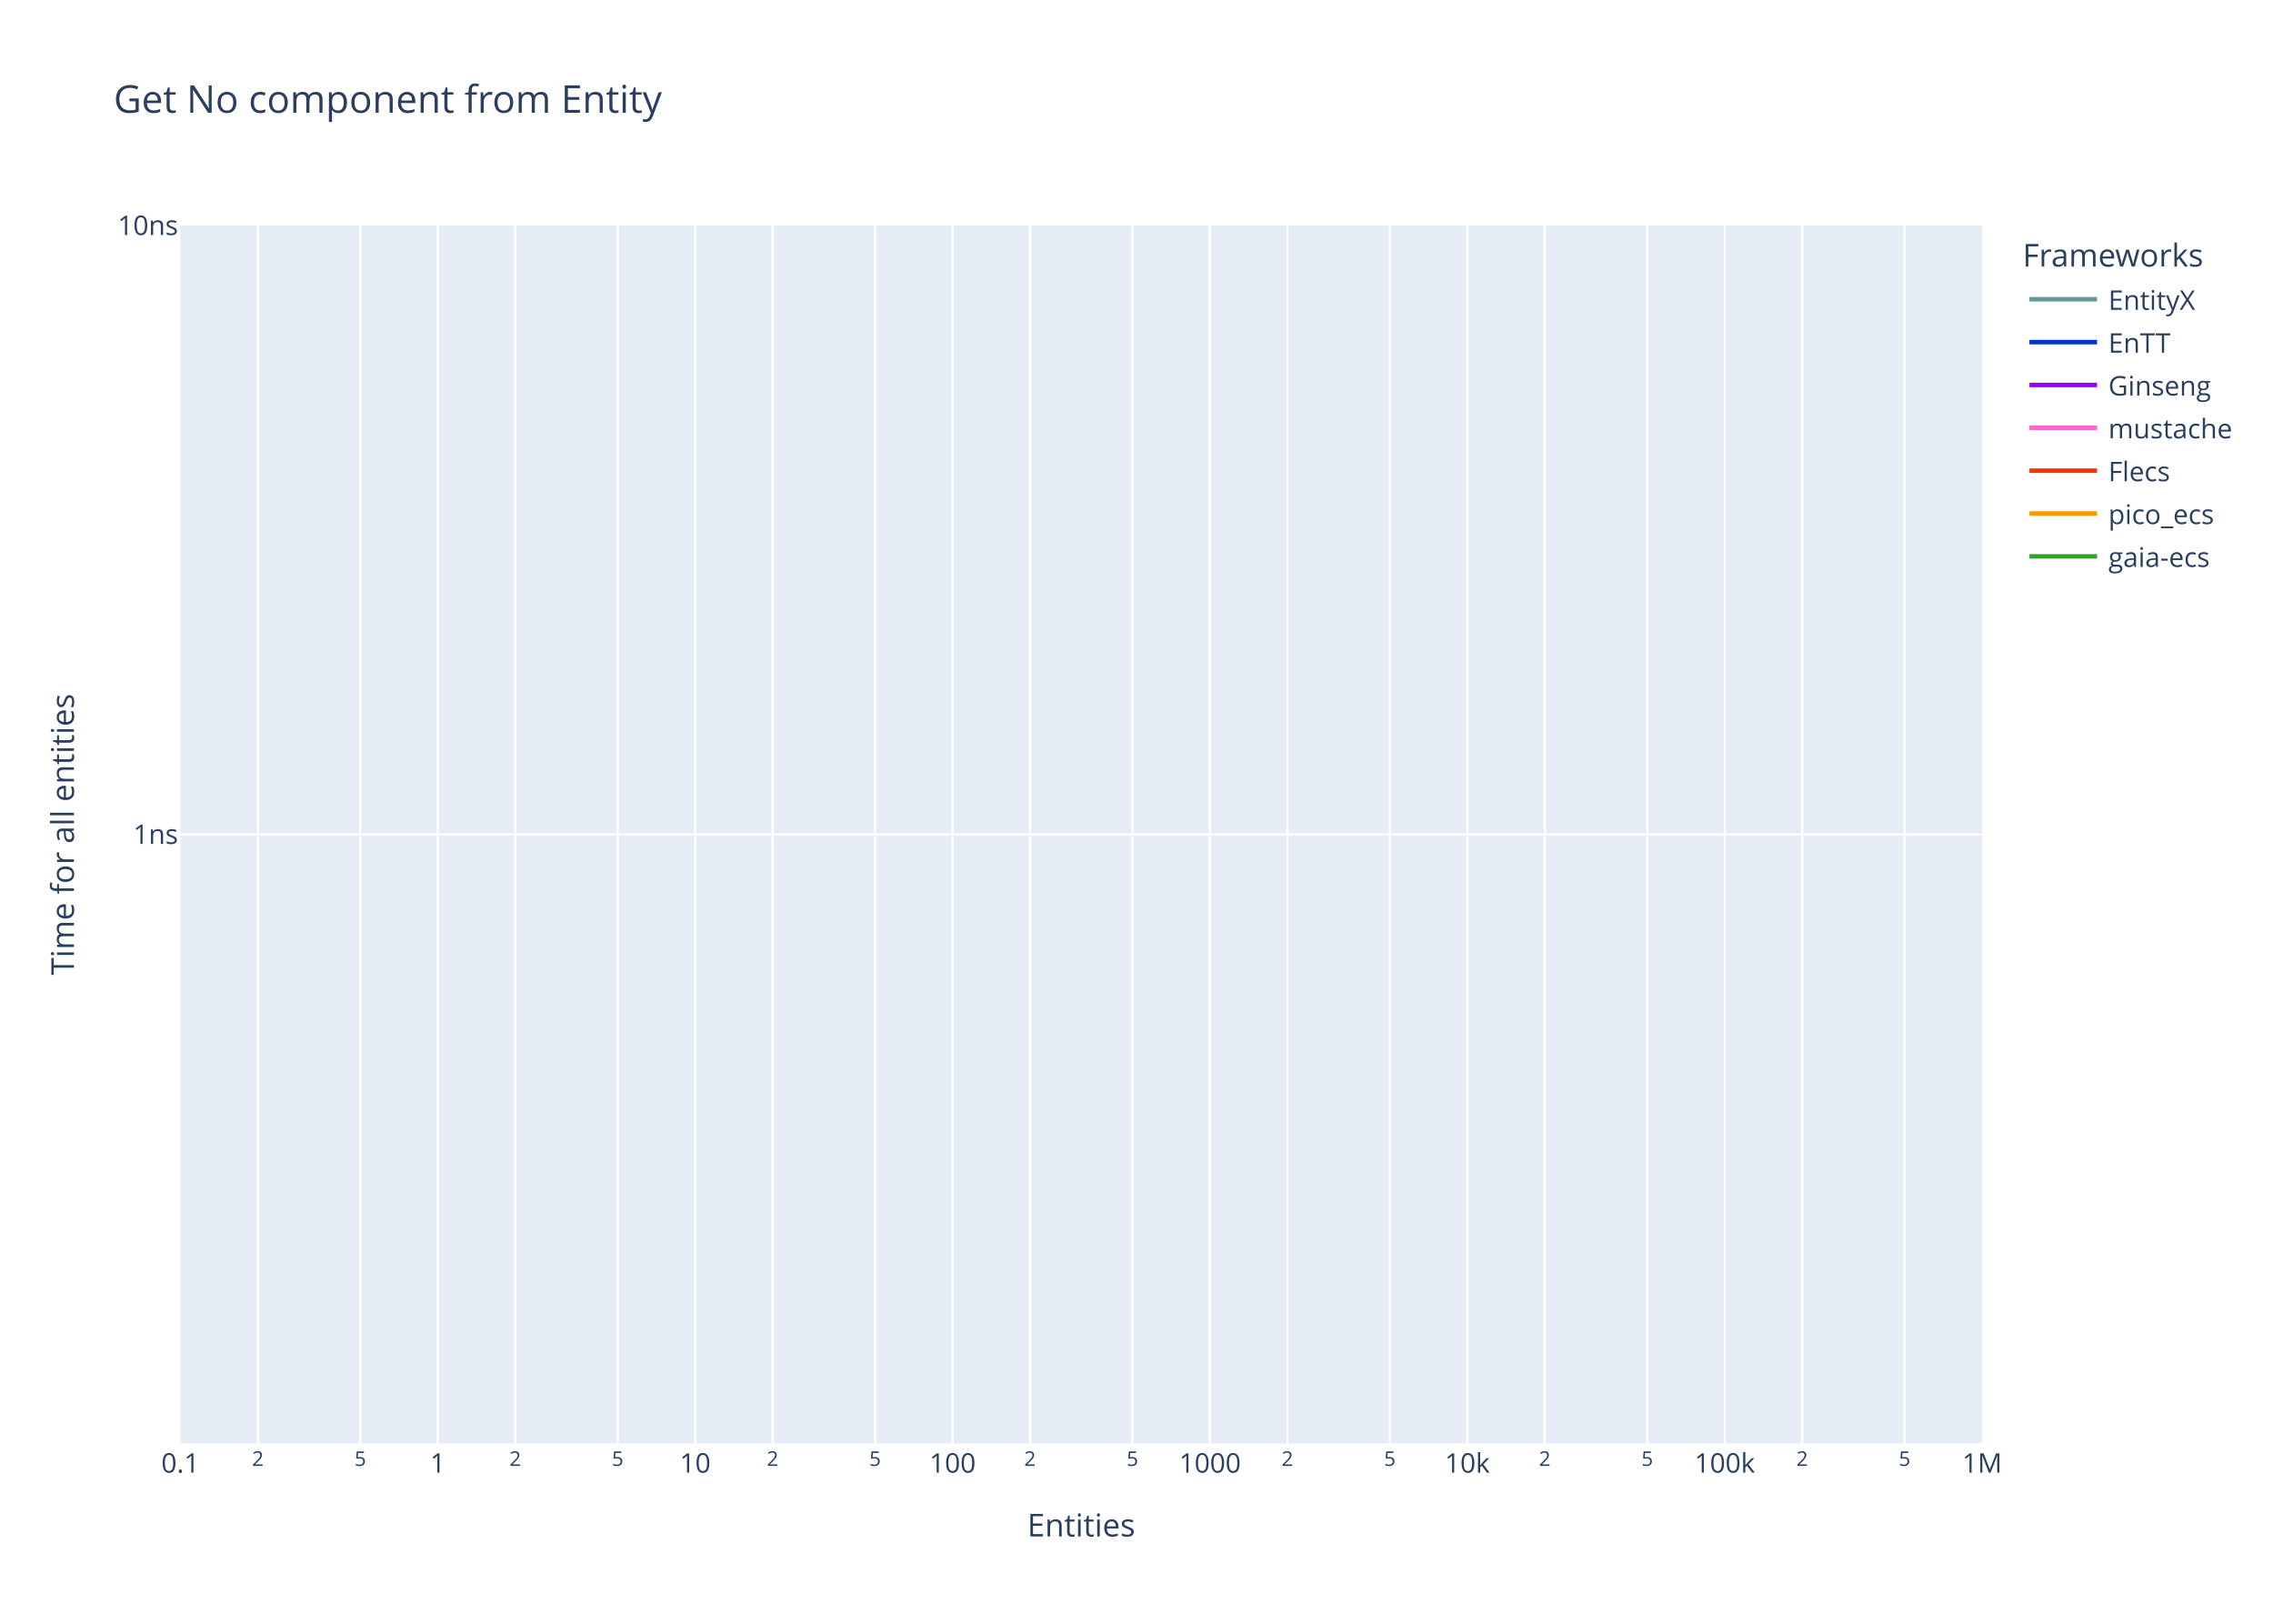
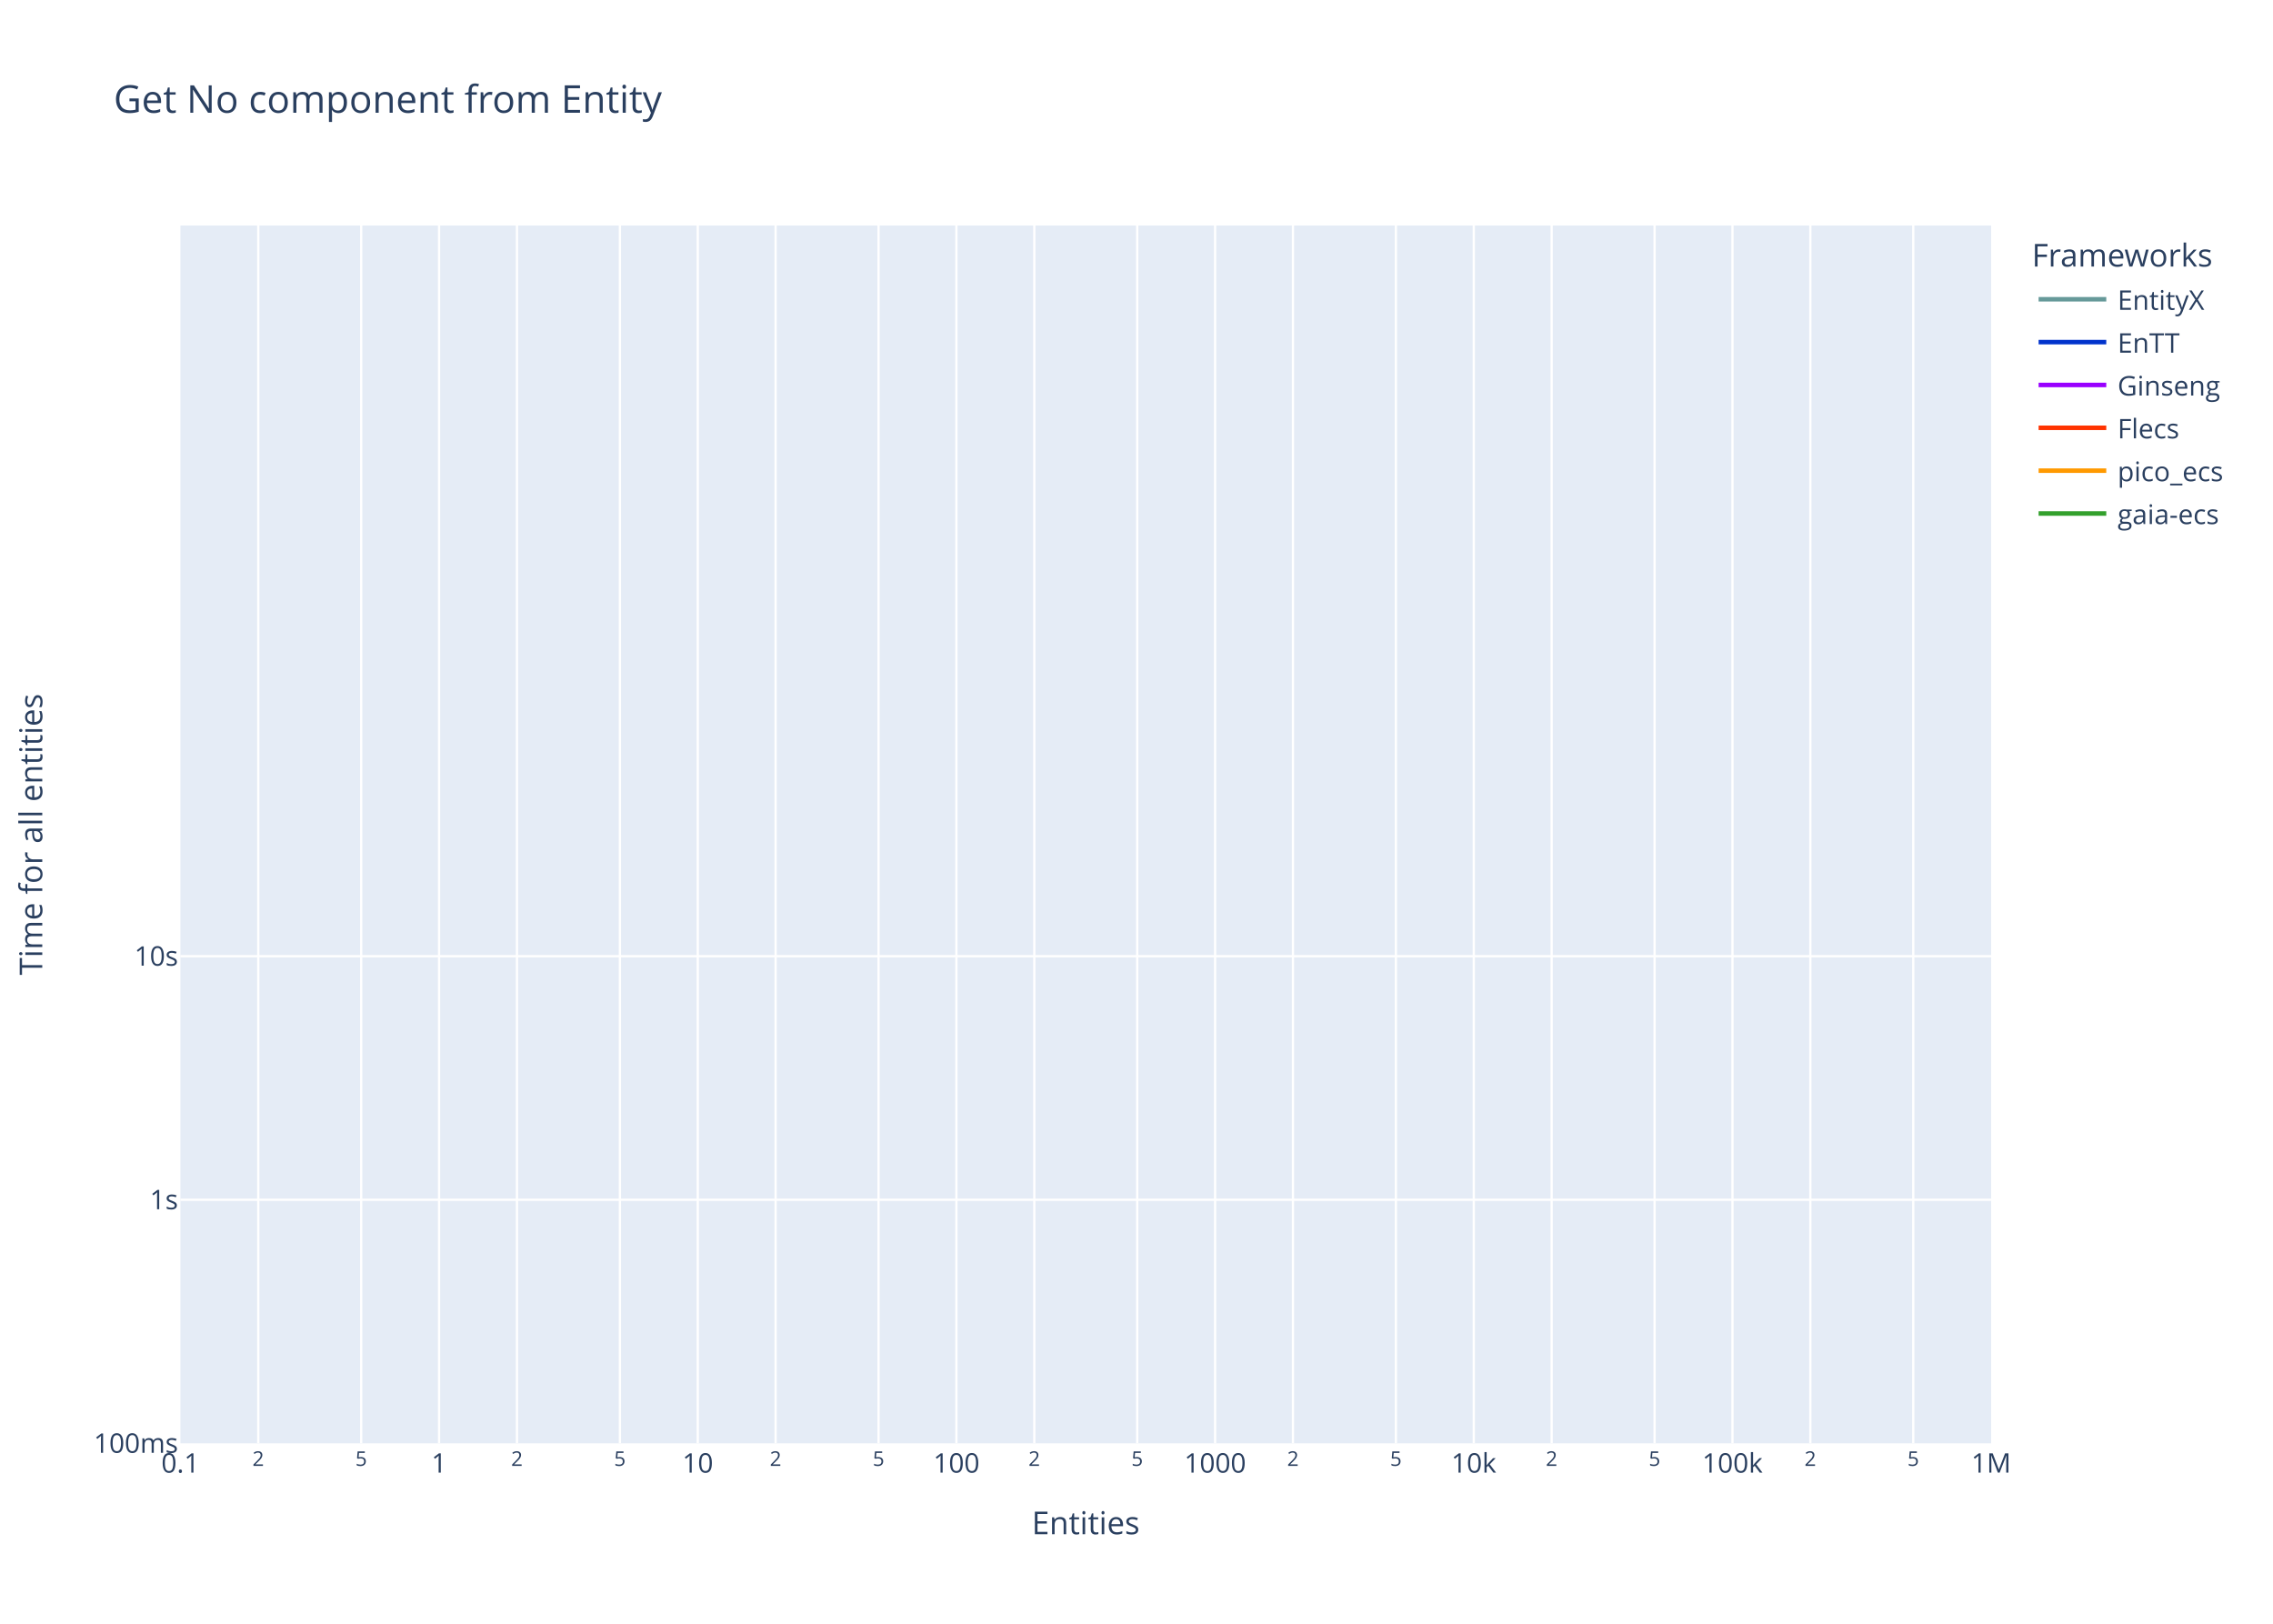
<svg xmlns="http://www.w3.org/2000/svg" class="main-svg" width="1008" height="720" style="" viewBox="0 0 1008 720">
  <rect x="0" y="0" width="1008" height="720" style="fill: rgb(255, 255, 255); fill-opacity: 1;" />
-   <defs id="defs-3f9dbc">
+   <defs id="defs-de3684">
    <g class="clips">
-       <clipPath id="clip3f9dbcxyplot" class="plotclip">
-         <rect width="799" height="540" />
+       <clipPath id="clipde3684xyplot" class="plotclip">
+         <rect width="803" height="540" />
      </clipPath>
-       <clipPath class="axesclip" id="clip3f9dbcx">
-         <rect x="80" y="0" width="799" height="720" />
+       <clipPath class="axesclip" id="clipde3684x">
+         <rect x="80" y="0" width="803" height="720" />
      </clipPath>
-       <clipPath class="axesclip" id="clip3f9dbcy">
+       <clipPath class="axesclip" id="clipde3684y">
        <rect x="0" y="100" width="1008" height="540" />
      </clipPath>
-       <clipPath class="axesclip" id="clip3f9dbcxy">
-         <rect x="80" y="100" width="799" height="540" />
+       <clipPath class="axesclip" id="clipde3684xy">
+         <rect x="80" y="100" width="803" height="540" />
      </clipPath>
    </g>
    <g class="gradients" />
    <g class="patterns" />
  </defs>
  <g class="bglayer">
-     <rect class="bg" x="80" y="100" width="799" height="540" style="fill: rgb(229, 236, 246); fill-opacity: 1; stroke-width: 0;" />
+     <rect class="bg" x="80" y="100" width="803" height="540" style="fill: rgb(229, 236, 246); fill-opacity: 1; stroke-width: 0;" />
  </g>
  <g class="layer-below">
    <g class="imagelayer" />
    <g class="shapelayer" />
  </g>
  <g class="cartesianlayer">
    <g class="subplot xy">
      <g class="layer-subplot">
        <g class="shapelayer" />
        <g class="imagelayer" />
      </g>
      <g class="minor-gridlayer">
        <g class="x" />
        <g class="y" />
      </g>
      <g class="gridlayer">
        <g class="x">
-           <path class="xgrid crisp" transform="translate(114.36,0)" d="M0,100v540" style="stroke: rgb(255, 255, 255); stroke-opacity: 1; stroke-width: 1px;" />
-           <path class="xgrid crisp" transform="translate(159.78,0)" d="M0,100v540" style="stroke: rgb(255, 255, 255); stroke-opacity: 1; stroke-width: 1px;" />
-           <path class="xgrid crisp" transform="translate(194.14,0)" d="M0,100v540" style="stroke: rgb(255, 255, 255); stroke-opacity: 1; stroke-width: 1px;" />
-           <path class="xgrid crisp" transform="translate(228.5,0)" d="M0,100v540" style="stroke: rgb(255, 255, 255); stroke-opacity: 1; stroke-width: 1px;" />
-           <path class="xgrid crisp" transform="translate(273.93,0)" d="M0,100v540" style="stroke: rgb(255, 255, 255); stroke-opacity: 1; stroke-width: 1px;" />
-           <path class="xgrid crisp" transform="translate(308.29,0)" d="M0,100v540" style="stroke: rgb(255, 255, 255); stroke-opacity: 1; stroke-width: 1px;" />
-           <path class="xgrid crisp" transform="translate(342.65,0)" d="M0,100v540" style="stroke: rgb(255, 255, 255); stroke-opacity: 1; stroke-width: 1px;" />
-           <path class="xgrid crisp" transform="translate(388.07,0)" d="M0,100v540" style="stroke: rgb(255, 255, 255); stroke-opacity: 1; stroke-width: 1px;" />
-           <path class="xgrid crisp" transform="translate(422.43,0)" d="M0,100v540" style="stroke: rgb(255, 255, 255); stroke-opacity: 1; stroke-width: 1px;" />
-           <path class="xgrid crisp" transform="translate(456.79,0)" d="M0,100v540" style="stroke: rgb(255, 255, 255); stroke-opacity: 1; stroke-width: 1px;" />
-           <path class="xgrid crisp" transform="translate(502.21,0)" d="M0,100v540" style="stroke: rgb(255, 255, 255); stroke-opacity: 1; stroke-width: 1px;" />
-           <path class="xgrid crisp" transform="translate(536.57,0)" d="M0,100v540" style="stroke: rgb(255, 255, 255); stroke-opacity: 1; stroke-width: 1px;" />
-           <path class="xgrid crisp" transform="translate(570.93,0)" d="M0,100v540" style="stroke: rgb(255, 255, 255); stroke-opacity: 1; stroke-width: 1px;" />
-           <path class="xgrid crisp" transform="translate(616.35,0)" d="M0,100v540" style="stroke: rgb(255, 255, 255); stroke-opacity: 1; stroke-width: 1px;" />
-           <path class="xgrid crisp" transform="translate(650.71,0)" d="M0,100v540" style="stroke: rgb(255, 255, 255); stroke-opacity: 1; stroke-width: 1px;" />
-           <path class="xgrid crisp" transform="translate(685.07,0)" d="M0,100v540" style="stroke: rgb(255, 255, 255); stroke-opacity: 1; stroke-width: 1px;" />
-           <path class="xgrid crisp" transform="translate(730.5,0)" d="M0,100v540" style="stroke: rgb(255, 255, 255); stroke-opacity: 1; stroke-width: 1px;" />
-           <path class="xgrid crisp" transform="translate(764.86,0)" d="M0,100v540" style="stroke: rgb(255, 255, 255); stroke-opacity: 1; stroke-width: 1px;" />
-           <path class="xgrid crisp" transform="translate(799.22,0)" d="M0,100v540" style="stroke: rgb(255, 255, 255); stroke-opacity: 1; stroke-width: 1px;" />
-           <path class="xgrid crisp" transform="translate(844.64,0)" d="M0,100v540" style="stroke: rgb(255, 255, 255); stroke-opacity: 1; stroke-width: 1px;" />
+           <path class="xgrid crisp" transform="translate(114.53,0)" d="M0,100v540" style="stroke: rgb(255, 255, 255); stroke-opacity: 1; stroke-width: 1px;" />
+           <path class="xgrid crisp" transform="translate(160.18,0)" d="M0,100v540" style="stroke: rgb(255, 255, 255); stroke-opacity: 1; stroke-width: 1px;" />
+           <path class="xgrid crisp" transform="translate(194.71,0)" d="M0,100v540" style="stroke: rgb(255, 255, 255); stroke-opacity: 1; stroke-width: 1px;" />
+           <path class="xgrid crisp" transform="translate(229.25,0)" d="M0,100v540" style="stroke: rgb(255, 255, 255); stroke-opacity: 1; stroke-width: 1px;" />
+           <path class="xgrid crisp" transform="translate(274.9,0)" d="M0,100v540" style="stroke: rgb(255, 255, 255); stroke-opacity: 1; stroke-width: 1px;" />
+           <path class="xgrid crisp" transform="translate(309.43,0)" d="M0,100v540" style="stroke: rgb(255, 255, 255); stroke-opacity: 1; stroke-width: 1px;" />
+           <path class="xgrid crisp" transform="translate(343.96,0)" d="M0,100v540" style="stroke: rgb(255, 255, 255); stroke-opacity: 1; stroke-width: 1px;" />
+           <path class="xgrid crisp" transform="translate(389.61,0)" d="M0,100v540" style="stroke: rgb(255, 255, 255); stroke-opacity: 1; stroke-width: 1px;" />
+           <path class="xgrid crisp" transform="translate(424.14,0)" d="M0,100v540" style="stroke: rgb(255, 255, 255); stroke-opacity: 1; stroke-width: 1px;" />
+           <path class="xgrid crisp" transform="translate(458.68,0)" d="M0,100v540" style="stroke: rgb(255, 255, 255); stroke-opacity: 1; stroke-width: 1px;" />
+           <path class="xgrid crisp" transform="translate(504.32,0)" d="M0,100v540" style="stroke: rgb(255, 255, 255); stroke-opacity: 1; stroke-width: 1px;" />
+           <path class="xgrid crisp" transform="translate(538.86,0)" d="M0,100v540" style="stroke: rgb(255, 255, 255); stroke-opacity: 1; stroke-width: 1px;" />
+           <path class="xgrid crisp" transform="translate(573.39,0)" d="M0,100v540" style="stroke: rgb(255, 255, 255); stroke-opacity: 1; stroke-width: 1px;" />
+           <path class="xgrid crisp" transform="translate(619.04,0)" d="M0,100v540" style="stroke: rgb(255, 255, 255); stroke-opacity: 1; stroke-width: 1px;" />
+           <path class="xgrid crisp" transform="translate(653.57,0)" d="M0,100v540" style="stroke: rgb(255, 255, 255); stroke-opacity: 1; stroke-width: 1px;" />
+           <path class="xgrid crisp" transform="translate(688.1,0)" d="M0,100v540" style="stroke: rgb(255, 255, 255); stroke-opacity: 1; stroke-width: 1px;" />
+           <path class="xgrid crisp" transform="translate(733.75,0)" d="M0,100v540" style="stroke: rgb(255, 255, 255); stroke-opacity: 1; stroke-width: 1px;" />
+           <path class="xgrid crisp" transform="translate(768.29,0)" d="M0,100v540" style="stroke: rgb(255, 255, 255); stroke-opacity: 1; stroke-width: 1px;" />
+           <path class="xgrid crisp" transform="translate(802.82,0)" d="M0,100v540" style="stroke: rgb(255, 255, 255); stroke-opacity: 1; stroke-width: 1px;" />
+           <path class="xgrid crisp" transform="translate(848.47,0)" d="M0,100v540" style="stroke: rgb(255, 255, 255); stroke-opacity: 1; stroke-width: 1px;" />
        </g>
        <g class="y">
-           <path class="ygrid crisp" transform="translate(0,370)" d="M80,0h799" style="stroke: rgb(255, 255, 255); stroke-opacity: 1; stroke-width: 1px;" />
+           <path class="ygrid crisp" transform="translate(0,532)" d="M80,0h803" style="stroke: rgb(255, 255, 255); stroke-opacity: 1; stroke-width: 1px;" />
+           <path class="ygrid crisp" transform="translate(0,424)" d="M80,0h803" style="stroke: rgb(255, 255, 255); stroke-opacity: 1; stroke-width: 1px;" />
        </g>
      </g>
      <g class="zerolinelayer" />
      <g class="layer-between">
        <g class="shapelayer" />
        <g class="imagelayer" />
      </g>
      <path class="xlines-below" />
      <path class="ylines-below" />
      <g class="overlines-below" />
      <g class="xaxislayer-below" />
      <g class="yaxislayer-below" />
      <g class="overaxes-below" />
      <g class="overplot">
-         <g class="xy" transform="translate(80,100)" clip-path="url(#clip3f9dbcxyplot)">
+         <g class="xy" transform="translate(80,100)" clip-path="url(#clipde3684xyplot)">
          <g class="scatterlayer mlayer">
-             <g class="trace scatter trace23374c" style="stroke-miterlimit: 2; opacity: 1;">
-               <g class="fills" />
-               <g class="errorbars" />
-               <g class="lines">
-                 <path class="js-line" d="M-15980,11340" style="vector-effect: none; fill: none; stroke: rgb(102, 153, 153); stroke-opacity: 1; stroke-width: 2px; opacity: 1;" />
-               </g>
-               <g class="points" />
-               <g class="text" />
-             </g>
-             <g class="trace scatter trace84aa72" style="stroke-miterlimit: 2; opacity: 1;">
-               <g class="fills" />
-               <g class="errorbars" />
-               <g class="lines">
-                 <path class="js-line" d="M-15980,11340" style="vector-effect: none; fill: none; stroke: rgb(0, 51, 204); stroke-opacity: 1; stroke-width: 2px; opacity: 1;" />
-               </g>
-               <g class="points" />
-               <g class="text" />
-             </g>
-             <g class="trace scatter trace95bffe" style="stroke-miterlimit: 2; opacity: 1;">
-               <g class="fills" />
-               <g class="errorbars" />
-               <g class="lines">
-                 <path class="js-line" d="M-15980,11340" style="vector-effect: none; fill: none; stroke: rgb(153, 0, 255); stroke-opacity: 1; stroke-width: 2px; opacity: 1;" />
-               </g>
-               <g class="points" />
-               <g class="text" />
-             </g>
-             <g class="trace scatter trace3b03df" style="stroke-miterlimit: 2; opacity: 1;">
-               <g class="fills" />
-               <g class="errorbars" />
-               <g class="lines">
-                 <path class="js-line" d="M-15980,11340" style="vector-effect: none; fill: none; stroke: rgb(255, 102, 204); stroke-opacity: 1; stroke-width: 2px; opacity: 1;" />
-               </g>
-               <g class="points" />
-               <g class="text" />
-             </g>
-             <g class="trace scatter trace8acb43" style="stroke-miterlimit: 2; opacity: 1;">
-               <g class="fills" />
-               <g class="errorbars" />
-               <g class="lines">
-                 <path class="js-line" d="M-15980,270" style="vector-effect: none; fill: none; stroke: rgb(255, 51, 0); stroke-opacity: 1; stroke-width: 2px; opacity: 1;" />
-               </g>
-               <g class="points" />
-               <g class="text" />
-             </g>
-             <g class="trace scatter trace0d5952" style="stroke-miterlimit: 2; opacity: 1;">
-               <g class="fills" />
-               <g class="errorbars" />
-               <g class="lines">
-                 <path class="js-line" d="M-15980,11340" style="vector-effect: none; fill: none; stroke: rgb(255, 153, 0); stroke-opacity: 1; stroke-width: 2px; opacity: 1;" />
-               </g>
-               <g class="points" />
-               <g class="text" />
-             </g>
-             <g class="trace scatter tracebe461f" style="stroke-miterlimit: 2; opacity: 1;">
-               <g class="fills" />
-               <g class="errorbars" />
-               <g class="lines">
-                 <path class="js-line" d="M-15980,11340" style="vector-effect: none; fill: none; stroke: rgb(51, 160, 44); stroke-opacity: 1; stroke-width: 2px; opacity: 1;" />
+             <g class="trace scatter traceca491d" style="stroke-miterlimit: 2; opacity: 1;">
+               <g class="fills" />
+               <g class="errorbars" />
+               <g class="lines">
+                 <path class="js-line" d="M-16060,11340" style="vector-effect: none; fill: none; stroke: rgb(102, 153, 153); stroke-opacity: 1; stroke-width: 2px; opacity: 1;" />
+               </g>
+               <g class="points" />
+               <g class="text" />
+             </g>
+             <g class="trace scatter trace3cd8db" style="stroke-miterlimit: 2; opacity: 1;">
+               <g class="fills" />
+               <g class="errorbars" />
+               <g class="lines">
+                 <path class="js-line" d="M-16060,11340" style="vector-effect: none; fill: none; stroke: rgb(0, 51, 204); stroke-opacity: 1; stroke-width: 2px; opacity: 1;" />
+               </g>
+               <g class="points" />
+               <g class="text" />
+             </g>
+             <g class="trace scatter trace4838db" style="stroke-miterlimit: 2; opacity: 1;">
+               <g class="fills" />
+               <g class="errorbars" />
+               <g class="lines">
+                 <path class="js-line" d="M-16060,11340" style="vector-effect: none; fill: none; stroke: rgb(153, 0, 255); stroke-opacity: 1; stroke-width: 2px; opacity: 1;" />
+               </g>
+               <g class="points" />
+               <g class="text" />
+             </g>
+             <g class="trace scatter tracee33ad5" style="stroke-miterlimit: 2; opacity: 1;">
+               <g class="fills" />
+               <g class="errorbars" />
+               <g class="lines">
+                 <path class="js-line" d="M-16060,11340" style="vector-effect: none; fill: none; stroke: rgb(255, 51, 0); stroke-opacity: 1; stroke-width: 2px; opacity: 1;" />
+               </g>
+               <g class="points" />
+               <g class="text" />
+             </g>
+             <g class="trace scatter trace681f4d" style="stroke-miterlimit: 2; opacity: 1;">
+               <g class="fills" />
+               <g class="errorbars" />
+               <g class="lines">
+                 <path class="js-line" d="M-16060,11340" style="vector-effect: none; fill: none; stroke: rgb(255, 153, 0); stroke-opacity: 1; stroke-width: 2px; opacity: 1;" />
+               </g>
+               <g class="points" />
+               <g class="text" />
+             </g>
+             <g class="trace scatter trace7f3943" style="stroke-miterlimit: 2; opacity: 1;">
+               <g class="fills" />
+               <g class="errorbars" />
+               <g class="lines">
+                 <path class="js-line" d="M-16060,11340" style="vector-effect: none; fill: none; stroke: rgb(51, 160, 44); stroke-opacity: 1; stroke-width: 2px; opacity: 1;" />
              </g>
              <g class="points" />
              <g class="text" />
            </g>
          </g>
        </g>
      </g>
      <path class="xlines-above crisp" d="M0,0" style="fill: none;" />
      <path class="ylines-above crisp" d="M0,0" style="fill: none;" />
      <g class="overlines-above" />
      <g class="xaxislayer-above">
        <g class="xtick">
          <text text-anchor="middle" x="0" y="653" transform="translate(80,0)" style="font-family: 'Open Sans', verdana, arial, sans-serif; font-size: 12px; fill: rgb(42, 63, 95); fill-opacity: 1; white-space: pre; opacity: 1;">0.1</text>
        </g>
        <g class="xtick">
-           <text text-anchor="middle" x="0" y="650" style="font-family: 'Open Sans', verdana, arial, sans-serif; font-size: 9px; fill: rgb(42, 63, 95); fill-opacity: 1; white-space: pre; opacity: 1;" transform="translate(114.36,0)">2</text>
-         </g>
-         <g class="xtick">
-           <text text-anchor="middle" x="0" y="650" style="font-family: 'Open Sans', verdana, arial, sans-serif; font-size: 9px; fill: rgb(42, 63, 95); fill-opacity: 1; white-space: pre; opacity: 1;" transform="translate(159.78,0)">5</text>
-         </g>
-         <g class="xtick">
-           <text text-anchor="middle" x="0" y="653" style="font-family: 'Open Sans', verdana, arial, sans-serif; font-size: 12px; fill: rgb(42, 63, 95); fill-opacity: 1; white-space: pre; opacity: 1;" transform="translate(194.14,0)">1</text>
-         </g>
-         <g class="xtick">
-           <text text-anchor="middle" x="0" y="650" style="font-family: 'Open Sans', verdana, arial, sans-serif; font-size: 9px; fill: rgb(42, 63, 95); fill-opacity: 1; white-space: pre; opacity: 1;" transform="translate(228.5,0)">2</text>
-         </g>
-         <g class="xtick">
-           <text text-anchor="middle" x="0" y="650" style="font-family: 'Open Sans', verdana, arial, sans-serif; font-size: 9px; fill: rgb(42, 63, 95); fill-opacity: 1; white-space: pre; opacity: 1;" transform="translate(273.93,0)">5</text>
-         </g>
-         <g class="xtick">
-           <text text-anchor="middle" x="0" y="653" style="font-family: 'Open Sans', verdana, arial, sans-serif; font-size: 12px; fill: rgb(42, 63, 95); fill-opacity: 1; white-space: pre; opacity: 1;" transform="translate(308.29,0)">10</text>
-         </g>
-         <g class="xtick">
-           <text text-anchor="middle" x="0" y="650" style="font-family: 'Open Sans', verdana, arial, sans-serif; font-size: 9px; fill: rgb(42, 63, 95); fill-opacity: 1; white-space: pre; opacity: 1;" transform="translate(342.65,0)">2</text>
-         </g>
-         <g class="xtick">
-           <text text-anchor="middle" x="0" y="650" style="font-family: 'Open Sans', verdana, arial, sans-serif; font-size: 9px; fill: rgb(42, 63, 95); fill-opacity: 1; white-space: pre; opacity: 1;" transform="translate(388.07,0)">5</text>
-         </g>
-         <g class="xtick">
-           <text text-anchor="middle" x="0" y="653" style="font-family: 'Open Sans', verdana, arial, sans-serif; font-size: 12px; fill: rgb(42, 63, 95); fill-opacity: 1; white-space: pre; opacity: 1;" transform="translate(422.43,0)">100</text>
-         </g>
-         <g class="xtick">
-           <text text-anchor="middle" x="0" y="650" style="font-family: 'Open Sans', verdana, arial, sans-serif; font-size: 9px; fill: rgb(42, 63, 95); fill-opacity: 1; white-space: pre; opacity: 1;" transform="translate(456.79,0)">2</text>
-         </g>
-         <g class="xtick">
-           <text text-anchor="middle" x="0" y="650" style="font-family: 'Open Sans', verdana, arial, sans-serif; font-size: 9px; fill: rgb(42, 63, 95); fill-opacity: 1; white-space: pre; opacity: 1;" transform="translate(502.21,0)">5</text>
-         </g>
-         <g class="xtick">
-           <text text-anchor="middle" x="0" y="653" style="font-family: 'Open Sans', verdana, arial, sans-serif; font-size: 12px; fill: rgb(42, 63, 95); fill-opacity: 1; white-space: pre; opacity: 1;" transform="translate(536.57,0)">1000</text>
-         </g>
-         <g class="xtick">
-           <text text-anchor="middle" x="0" y="650" style="font-family: 'Open Sans', verdana, arial, sans-serif; font-size: 9px; fill: rgb(42, 63, 95); fill-opacity: 1; white-space: pre; opacity: 1;" transform="translate(570.93,0)">2</text>
-         </g>
-         <g class="xtick">
-           <text text-anchor="middle" x="0" y="650" style="font-family: 'Open Sans', verdana, arial, sans-serif; font-size: 9px; fill: rgb(42, 63, 95); fill-opacity: 1; white-space: pre; opacity: 1;" transform="translate(616.35,0)">5</text>
-         </g>
-         <g class="xtick">
-           <text text-anchor="middle" x="0" y="653" style="font-family: 'Open Sans', verdana, arial, sans-serif; font-size: 12px; fill: rgb(42, 63, 95); fill-opacity: 1; white-space: pre; opacity: 1;" transform="translate(650.71,0)">10k</text>
-         </g>
-         <g class="xtick">
-           <text text-anchor="middle" x="0" y="650" style="font-family: 'Open Sans', verdana, arial, sans-serif; font-size: 9px; fill: rgb(42, 63, 95); fill-opacity: 1; white-space: pre; opacity: 1;" transform="translate(685.07,0)">2</text>
-         </g>
-         <g class="xtick">
-           <text text-anchor="middle" x="0" y="650" style="font-family: 'Open Sans', verdana, arial, sans-serif; font-size: 9px; fill: rgb(42, 63, 95); fill-opacity: 1; white-space: pre; opacity: 1;" transform="translate(730.5,0)">5</text>
-         </g>
-         <g class="xtick">
-           <text text-anchor="middle" x="0" y="653" style="font-family: 'Open Sans', verdana, arial, sans-serif; font-size: 12px; fill: rgb(42, 63, 95); fill-opacity: 1; white-space: pre; opacity: 1;" transform="translate(764.86,0)">100k</text>
-         </g>
-         <g class="xtick">
-           <text text-anchor="middle" x="0" y="650" style="font-family: 'Open Sans', verdana, arial, sans-serif; font-size: 9px; fill: rgb(42, 63, 95); fill-opacity: 1; white-space: pre; opacity: 1;" transform="translate(799.22,0)">2</text>
-         </g>
-         <g class="xtick">
-           <text text-anchor="middle" x="0" y="650" style="font-family: 'Open Sans', verdana, arial, sans-serif; font-size: 9px; fill: rgb(42, 63, 95); fill-opacity: 1; white-space: pre; opacity: 1;" transform="translate(844.64,0)">5</text>
-         </g>
-         <g class="xtick">
-           <text text-anchor="middle" x="0" y="653" style="font-family: 'Open Sans', verdana, arial, sans-serif; font-size: 12px; fill: rgb(42, 63, 95); fill-opacity: 1; white-space: pre; opacity: 1;" transform="translate(879,0)">1M</text>
+           <text text-anchor="middle" x="0" y="650" style="font-family: 'Open Sans', verdana, arial, sans-serif; font-size: 9px; fill: rgb(42, 63, 95); fill-opacity: 1; white-space: pre; opacity: 1;" transform="translate(114.53,0)">2</text>
+         </g>
+         <g class="xtick">
+           <text text-anchor="middle" x="0" y="650" style="font-family: 'Open Sans', verdana, arial, sans-serif; font-size: 9px; fill: rgb(42, 63, 95); fill-opacity: 1; white-space: pre; opacity: 1;" transform="translate(160.18,0)">5</text>
+         </g>
+         <g class="xtick">
+           <text text-anchor="middle" x="0" y="653" style="font-family: 'Open Sans', verdana, arial, sans-serif; font-size: 12px; fill: rgb(42, 63, 95); fill-opacity: 1; white-space: pre; opacity: 1;" transform="translate(194.71,0)">1</text>
+         </g>
+         <g class="xtick">
+           <text text-anchor="middle" x="0" y="650" style="font-family: 'Open Sans', verdana, arial, sans-serif; font-size: 9px; fill: rgb(42, 63, 95); fill-opacity: 1; white-space: pre; opacity: 1;" transform="translate(229.25,0)">2</text>
+         </g>
+         <g class="xtick">
+           <text text-anchor="middle" x="0" y="650" style="font-family: 'Open Sans', verdana, arial, sans-serif; font-size: 9px; fill: rgb(42, 63, 95); fill-opacity: 1; white-space: pre; opacity: 1;" transform="translate(274.9,0)">5</text>
+         </g>
+         <g class="xtick">
+           <text text-anchor="middle" x="0" y="653" style="font-family: 'Open Sans', verdana, arial, sans-serif; font-size: 12px; fill: rgb(42, 63, 95); fill-opacity: 1; white-space: pre; opacity: 1;" transform="translate(309.43,0)">10</text>
+         </g>
+         <g class="xtick">
+           <text text-anchor="middle" x="0" y="650" style="font-family: 'Open Sans', verdana, arial, sans-serif; font-size: 9px; fill: rgb(42, 63, 95); fill-opacity: 1; white-space: pre; opacity: 1;" transform="translate(343.96,0)">2</text>
+         </g>
+         <g class="xtick">
+           <text text-anchor="middle" x="0" y="650" style="font-family: 'Open Sans', verdana, arial, sans-serif; font-size: 9px; fill: rgb(42, 63, 95); fill-opacity: 1; white-space: pre; opacity: 1;" transform="translate(389.61,0)">5</text>
+         </g>
+         <g class="xtick">
+           <text text-anchor="middle" x="0" y="653" style="font-family: 'Open Sans', verdana, arial, sans-serif; font-size: 12px; fill: rgb(42, 63, 95); fill-opacity: 1; white-space: pre; opacity: 1;" transform="translate(424.14,0)">100</text>
+         </g>
+         <g class="xtick">
+           <text text-anchor="middle" x="0" y="650" style="font-family: 'Open Sans', verdana, arial, sans-serif; font-size: 9px; fill: rgb(42, 63, 95); fill-opacity: 1; white-space: pre; opacity: 1;" transform="translate(458.68,0)">2</text>
+         </g>
+         <g class="xtick">
+           <text text-anchor="middle" x="0" y="650" style="font-family: 'Open Sans', verdana, arial, sans-serif; font-size: 9px; fill: rgb(42, 63, 95); fill-opacity: 1; white-space: pre; opacity: 1;" transform="translate(504.32,0)">5</text>
+         </g>
+         <g class="xtick">
+           <text text-anchor="middle" x="0" y="653" style="font-family: 'Open Sans', verdana, arial, sans-serif; font-size: 12px; fill: rgb(42, 63, 95); fill-opacity: 1; white-space: pre; opacity: 1;" transform="translate(538.86,0)">1000</text>
+         </g>
+         <g class="xtick">
+           <text text-anchor="middle" x="0" y="650" style="font-family: 'Open Sans', verdana, arial, sans-serif; font-size: 9px; fill: rgb(42, 63, 95); fill-opacity: 1; white-space: pre; opacity: 1;" transform="translate(573.39,0)">2</text>
+         </g>
+         <g class="xtick">
+           <text text-anchor="middle" x="0" y="650" style="font-family: 'Open Sans', verdana, arial, sans-serif; font-size: 9px; fill: rgb(42, 63, 95); fill-opacity: 1; white-space: pre; opacity: 1;" transform="translate(619.04,0)">5</text>
+         </g>
+         <g class="xtick">
+           <text text-anchor="middle" x="0" y="653" style="font-family: 'Open Sans', verdana, arial, sans-serif; font-size: 12px; fill: rgb(42, 63, 95); fill-opacity: 1; white-space: pre; opacity: 1;" transform="translate(653.57,0)">10k</text>
+         </g>
+         <g class="xtick">
+           <text text-anchor="middle" x="0" y="650" style="font-family: 'Open Sans', verdana, arial, sans-serif; font-size: 9px; fill: rgb(42, 63, 95); fill-opacity: 1; white-space: pre; opacity: 1;" transform="translate(688.1,0)">2</text>
+         </g>
+         <g class="xtick">
+           <text text-anchor="middle" x="0" y="650" style="font-family: 'Open Sans', verdana, arial, sans-serif; font-size: 9px; fill: rgb(42, 63, 95); fill-opacity: 1; white-space: pre; opacity: 1;" transform="translate(733.75,0)">5</text>
+         </g>
+         <g class="xtick">
+           <text text-anchor="middle" x="0" y="653" style="font-family: 'Open Sans', verdana, arial, sans-serif; font-size: 12px; fill: rgb(42, 63, 95); fill-opacity: 1; white-space: pre; opacity: 1;" transform="translate(768.29,0)">100k</text>
+         </g>
+         <g class="xtick">
+           <text text-anchor="middle" x="0" y="650" style="font-family: 'Open Sans', verdana, arial, sans-serif; font-size: 9px; fill: rgb(42, 63, 95); fill-opacity: 1; white-space: pre; opacity: 1;" transform="translate(802.82,0)">2</text>
+         </g>
+         <g class="xtick">
+           <text text-anchor="middle" x="0" y="650" style="font-family: 'Open Sans', verdana, arial, sans-serif; font-size: 9px; fill: rgb(42, 63, 95); fill-opacity: 1; white-space: pre; opacity: 1;" transform="translate(848.47,0)">5</text>
+         </g>
+         <g class="xtick">
+           <text text-anchor="middle" x="0" y="653" style="font-family: 'Open Sans', verdana, arial, sans-serif; font-size: 12px; fill: rgb(42, 63, 95); fill-opacity: 1; white-space: pre; opacity: 1;" transform="translate(883,0)">1M</text>
        </g>
      </g>
      <g class="yaxislayer-above">
        <g class="ytick">
-           <text text-anchor="end" x="79" y="4.2" transform="translate(0,370)" style="font-family: 'Open Sans', verdana, arial, sans-serif; font-size: 12px; fill: rgb(42, 63, 95); fill-opacity: 1; white-space: pre; opacity: 1;">1ns</text>
+           <text text-anchor="end" x="79" y="4.2" transform="translate(0,640)" style="font-family: 'Open Sans', verdana, arial, sans-serif; font-size: 12px; fill: rgb(42, 63, 95); fill-opacity: 1; white-space: pre; opacity: 1;">100ms</text>
        </g>
        <g class="ytick">
-           <text text-anchor="end" x="79" y="4.2" style="font-family: 'Open Sans', verdana, arial, sans-serif; font-size: 12px; fill: rgb(42, 63, 95); fill-opacity: 1; white-space: pre; opacity: 1;" transform="translate(0,100)">10ns</text>
+           <text text-anchor="end" x="79" y="4.2" style="font-family: 'Open Sans', verdana, arial, sans-serif; font-size: 12px; fill: rgb(42, 63, 95); fill-opacity: 1; white-space: pre; opacity: 1;" transform="translate(0,532)">1s</text>
+         </g>
+         <g class="ytick">
+           <text text-anchor="end" x="79" y="4.2" style="font-family: 'Open Sans', verdana, arial, sans-serif; font-size: 12px; fill: rgb(42, 63, 95); fill-opacity: 1; white-space: pre; opacity: 1;" transform="translate(0,424)">10s</text>
        </g>
      </g>
      <g class="overaxes-above" />
    </g>
  </g>
  <g class="polarlayer" />
  <g class="smithlayer" />
  <g class="ternarylayer" />
  <g class="geolayer" />
  <g class="funnelarealayer" />
  <g class="pielayer" />
  <g class="iciclelayer" />
  <g class="treemaplayer" />
  <g class="sunburstlayer" />
  <g class="glimages" />
-   <defs id="topdefs-3f9dbc">
+   <defs id="topdefs-de3684">
    <g class="clips" />
-     <clipPath id="legend3f9dbc">
-       <rect width="101" height="162" x="0" y="0" />
+     <clipPath id="legendde3684">
+       <rect width="97" height="143" x="0" y="0" />
    </clipPath>
  </defs>
  <g class="layer-above">
    <g class="imagelayer" />
    <g class="shapelayer" />
  </g>
  <g class="infolayer">
-     <g class="legend" pointer-events="all" transform="translate(894.98,100)">
-       <rect class="bg" shape-rendering="crispEdges" width="101" height="162" x="0" y="0" style="stroke: rgb(68, 68, 68); stroke-opacity: 1; fill: rgb(255, 255, 255); fill-opacity: 1; stroke-width: 0px;" />
-       <g class="scrollbox" transform="" clip-path="url(#legend3f9dbc)">
+     <g class="legend" pointer-events="all" transform="translate(899.06,100)">
+       <rect class="bg" shape-rendering="crispEdges" width="97" height="143" x="0" y="0" style="stroke: rgb(68, 68, 68); stroke-opacity: 1; fill: rgb(255, 255, 255); fill-opacity: 1; stroke-width: 0px;" />
+       <g class="scrollbox" transform="" clip-path="url(#legendde3684)">
        <text class="legendtitletext" text-anchor="start" x="2" y="18.2" style="font-family: 'Open Sans', verdana, arial, sans-serif; font-size: 14px; fill: rgb(42, 63, 95); fill-opacity: 1; white-space: pre;">Frameworks</text>
        <g class="groups" transform="">
          <g class="traces" transform="translate(0,32.7)" style="opacity: 1;">
            <text class="legendtext" text-anchor="start" x="40" y="4.68" style="font-family: 'Open Sans', verdana, arial, sans-serif; font-size: 12px; fill: rgb(42, 63, 95); fill-opacity: 1; white-space: pre;">EntityX</text>
            <g class="layers" style="opacity: 1;">
              <g class="legendfill" />
              <g class="legendlines">
                <path class="js-line" d="M5,0h30" style="fill: none; stroke: rgb(102, 153, 153); stroke-opacity: 1; stroke-width: 2px;" />
              </g>
              <g class="legendsymbols">
                <g class="legendpoints" />
              </g>
            </g>
-             <rect class="legendtoggle" x="0" y="-9.5" width="95.25" height="19" style="fill: rgb(0, 0, 0); fill-opacity: 0;" />
+             <rect class="legendtoggle" x="0" y="-9.5" width="91.125" height="19" style="fill: rgb(0, 0, 0); fill-opacity: 0;" />
          </g>
        </g>
        <g class="groups" transform="">
          <g class="traces" transform="translate(0,51.7)" style="opacity: 1;">
            <text class="legendtext" text-anchor="start" x="40" y="4.68" style="font-family: 'Open Sans', verdana, arial, sans-serif; font-size: 12px; fill: rgb(42, 63, 95); fill-opacity: 1; white-space: pre;">EnTT</text>
            <g class="layers" style="opacity: 1;">
              <g class="legendfill" />
              <g class="legendlines">
                <path class="js-line" d="M5,0h30" style="fill: none; stroke: rgb(0, 51, 204); stroke-opacity: 1; stroke-width: 2px;" />
              </g>
              <g class="legendsymbols">
                <g class="legendpoints" />
              </g>
            </g>
-             <rect class="legendtoggle" x="0" y="-9.5" width="95.25" height="19" style="fill: rgb(0, 0, 0); fill-opacity: 0;" />
+             <rect class="legendtoggle" x="0" y="-9.5" width="91.125" height="19" style="fill: rgb(0, 0, 0); fill-opacity: 0;" />
          </g>
        </g>
        <g class="groups" transform="">
          <g class="traces" transform="translate(0,70.7)" style="opacity: 1;">
            <text class="legendtext" text-anchor="start" x="40" y="4.68" style="font-family: 'Open Sans', verdana, arial, sans-serif; font-size: 12px; fill: rgb(42, 63, 95); fill-opacity: 1; white-space: pre;">Ginseng</text>
            <g class="layers" style="opacity: 1;">
              <g class="legendfill" />
              <g class="legendlines">
                <path class="js-line" d="M5,0h30" style="fill: none; stroke: rgb(153, 0, 255); stroke-opacity: 1; stroke-width: 2px;" />
              </g>
              <g class="legendsymbols">
                <g class="legendpoints" />
              </g>
            </g>
-             <rect class="legendtoggle" x="0" y="-9.5" width="95.25" height="19" style="fill: rgb(0, 0, 0); fill-opacity: 0;" />
+             <rect class="legendtoggle" x="0" y="-9.5" width="91.125" height="19" style="fill: rgb(0, 0, 0); fill-opacity: 0;" />
          </g>
        </g>
        <g class="groups" transform="">
          <g class="traces" transform="translate(0,89.7)" style="opacity: 1;">
-             <text class="legendtext" text-anchor="start" x="40" y="4.68" style="font-family: 'Open Sans', verdana, arial, sans-serif; font-size: 12px; fill: rgb(42, 63, 95); fill-opacity: 1; white-space: pre;">mustache</text>
-             <g class="layers" style="opacity: 1;">
-               <g class="legendfill" />
-               <g class="legendlines">
-                 <path class="js-line" d="M5,0h30" style="fill: none; stroke: rgb(255, 102, 204); stroke-opacity: 1; stroke-width: 2px;" />
-               </g>
-               <g class="legendsymbols">
-                 <g class="legendpoints" />
-               </g>
-             </g>
-             <rect class="legendtoggle" x="0" y="-9.5" width="95.25" height="19" style="fill: rgb(0, 0, 0); fill-opacity: 0;" />
+             <text class="legendtext" text-anchor="start" x="40" y="4.68" style="font-family: 'Open Sans', verdana, arial, sans-serif; font-size: 12px; fill: rgb(42, 63, 95); fill-opacity: 1; white-space: pre;">Flecs</text>
+             <g class="layers" style="opacity: 1;">
+               <g class="legendfill" />
+               <g class="legendlines">
+                 <path class="js-line" d="M5,0h30" style="fill: none; stroke: rgb(255, 51, 0); stroke-opacity: 1; stroke-width: 2px;" />
+               </g>
+               <g class="legendsymbols">
+                 <g class="legendpoints" />
+               </g>
+             </g>
+             <rect class="legendtoggle" x="0" y="-9.5" width="91.125" height="19" style="fill: rgb(0, 0, 0); fill-opacity: 0;" />
          </g>
        </g>
        <g class="groups" transform="">
          <g class="traces" transform="translate(0,108.7)" style="opacity: 1;">
-             <text class="legendtext" text-anchor="start" x="40" y="4.68" style="font-family: 'Open Sans', verdana, arial, sans-serif; font-size: 12px; fill: rgb(42, 63, 95); fill-opacity: 1; white-space: pre;">Flecs</text>
-             <g class="layers" style="opacity: 1;">
-               <g class="legendfill" />
-               <g class="legendlines">
-                 <path class="js-line" d="M5,0h30" style="fill: none; stroke: rgb(255, 51, 0); stroke-opacity: 1; stroke-width: 2px;" />
-               </g>
-               <g class="legendsymbols">
-                 <g class="legendpoints" />
-               </g>
-             </g>
-             <rect class="legendtoggle" x="0" y="-9.5" width="95.25" height="19" style="fill: rgb(0, 0, 0); fill-opacity: 0;" />
+             <text class="legendtext" text-anchor="start" x="40" y="4.68" style="font-family: 'Open Sans', verdana, arial, sans-serif; font-size: 12px; fill: rgb(42, 63, 95); fill-opacity: 1; white-space: pre;">pico_ecs</text>
+             <g class="layers" style="opacity: 1;">
+               <g class="legendfill" />
+               <g class="legendlines">
+                 <path class="js-line" d="M5,0h30" style="fill: none; stroke: rgb(255, 153, 0); stroke-opacity: 1; stroke-width: 2px;" />
+               </g>
+               <g class="legendsymbols">
+                 <g class="legendpoints" />
+               </g>
+             </g>
+             <rect class="legendtoggle" x="0" y="-9.5" width="91.125" height="19" style="fill: rgb(0, 0, 0); fill-opacity: 0;" />
          </g>
        </g>
        <g class="groups" transform="">
          <g class="traces" transform="translate(0,127.7)" style="opacity: 1;">
-             <text class="legendtext" text-anchor="start" x="40" y="4.68" style="font-family: 'Open Sans', verdana, arial, sans-serif; font-size: 12px; fill: rgb(42, 63, 95); fill-opacity: 1; white-space: pre;">pico_ecs</text>
-             <g class="layers" style="opacity: 1;">
-               <g class="legendfill" />
-               <g class="legendlines">
-                 <path class="js-line" d="M5,0h30" style="fill: none; stroke: rgb(255, 153, 0); stroke-opacity: 1; stroke-width: 2px;" />
-               </g>
-               <g class="legendsymbols">
-                 <g class="legendpoints" />
-               </g>
-             </g>
-             <rect class="legendtoggle" x="0" y="-9.5" width="95.25" height="19" style="fill: rgb(0, 0, 0); fill-opacity: 0;" />
-           </g>
-         </g>
-         <g class="groups" transform="">
-           <g class="traces" transform="translate(0,146.7)" style="opacity: 1;">
            <text class="legendtext" text-anchor="start" x="40" y="4.68" style="font-family: 'Open Sans', verdana, arial, sans-serif; font-size: 12px; fill: rgb(42, 63, 95); fill-opacity: 1; white-space: pre;">gaia-ecs</text>
            <g class="layers" style="opacity: 1;">
              <g class="legendfill" />
              <g class="legendlines">
                <path class="js-line" d="M5,0h30" style="fill: none; stroke: rgb(51, 160, 44); stroke-opacity: 1; stroke-width: 2px;" />
              </g>
              <g class="legendsymbols">
                <g class="legendpoints" />
              </g>
            </g>
-             <rect class="legendtoggle" x="0" y="-9.5" width="95.25" height="19" style="fill: rgb(0, 0, 0); fill-opacity: 0;" />
+             <rect class="legendtoggle" x="0" y="-9.5" width="91.125" height="19" style="fill: rgb(0, 0, 0); fill-opacity: 0;" />
          </g>
        </g>
      </g>
      <rect class="scrollbar" rx="20" ry="3" width="0" height="0" x="0" y="0" style="fill: rgb(128, 139, 164); fill-opacity: 1;" />
    </g>
    <g class="g-gtitle">
      <text class="gtitle" x="50.4" y="50" text-anchor="start" dy="0em" style="opacity: 1; font-family: 'Open Sans', verdana, arial, sans-serif; font-size: 17px; fill: rgb(42, 63, 95); fill-opacity: 1; white-space: pre;">Get No component from Entity</text>
    </g>
    <g class="g-xtitle">
-       <text class="xtitle" x="479.5" y="681.3" text-anchor="middle" style="opacity: 1; font-family: 'Open Sans', verdana, arial, sans-serif; font-size: 14px; fill: rgb(42, 63, 95); fill-opacity: 1; white-space: pre;">Entities</text>
+       <text class="xtitle" x="481.5" y="680.3" text-anchor="middle" style="opacity: 1; font-family: 'Open Sans', verdana, arial, sans-serif; font-size: 14px; fill: rgb(42, 63, 95); fill-opacity: 1; white-space: pre;">Entities</text>
    </g>
    <g class="g-ytitle">
-       <text class="ytitle" transform="rotate(-90,32.7875,370)" x="32.788" y="370" text-anchor="middle" style="opacity: 1; font-family: 'Open Sans', verdana, arial, sans-serif; font-size: 14px; fill: rgb(42, 63, 95); fill-opacity: 1; white-space: pre;">Time for all entities</text>
+       <text class="ytitle" transform="rotate(-90,18.74063,370)" x="18.741" y="370" text-anchor="middle" style="opacity: 1; font-family: 'Open Sans', verdana, arial, sans-serif; font-size: 14px; fill: rgb(42, 63, 95); fill-opacity: 1; white-space: pre;">Time for all entities</text>
    </g>
  </g>
</svg>
